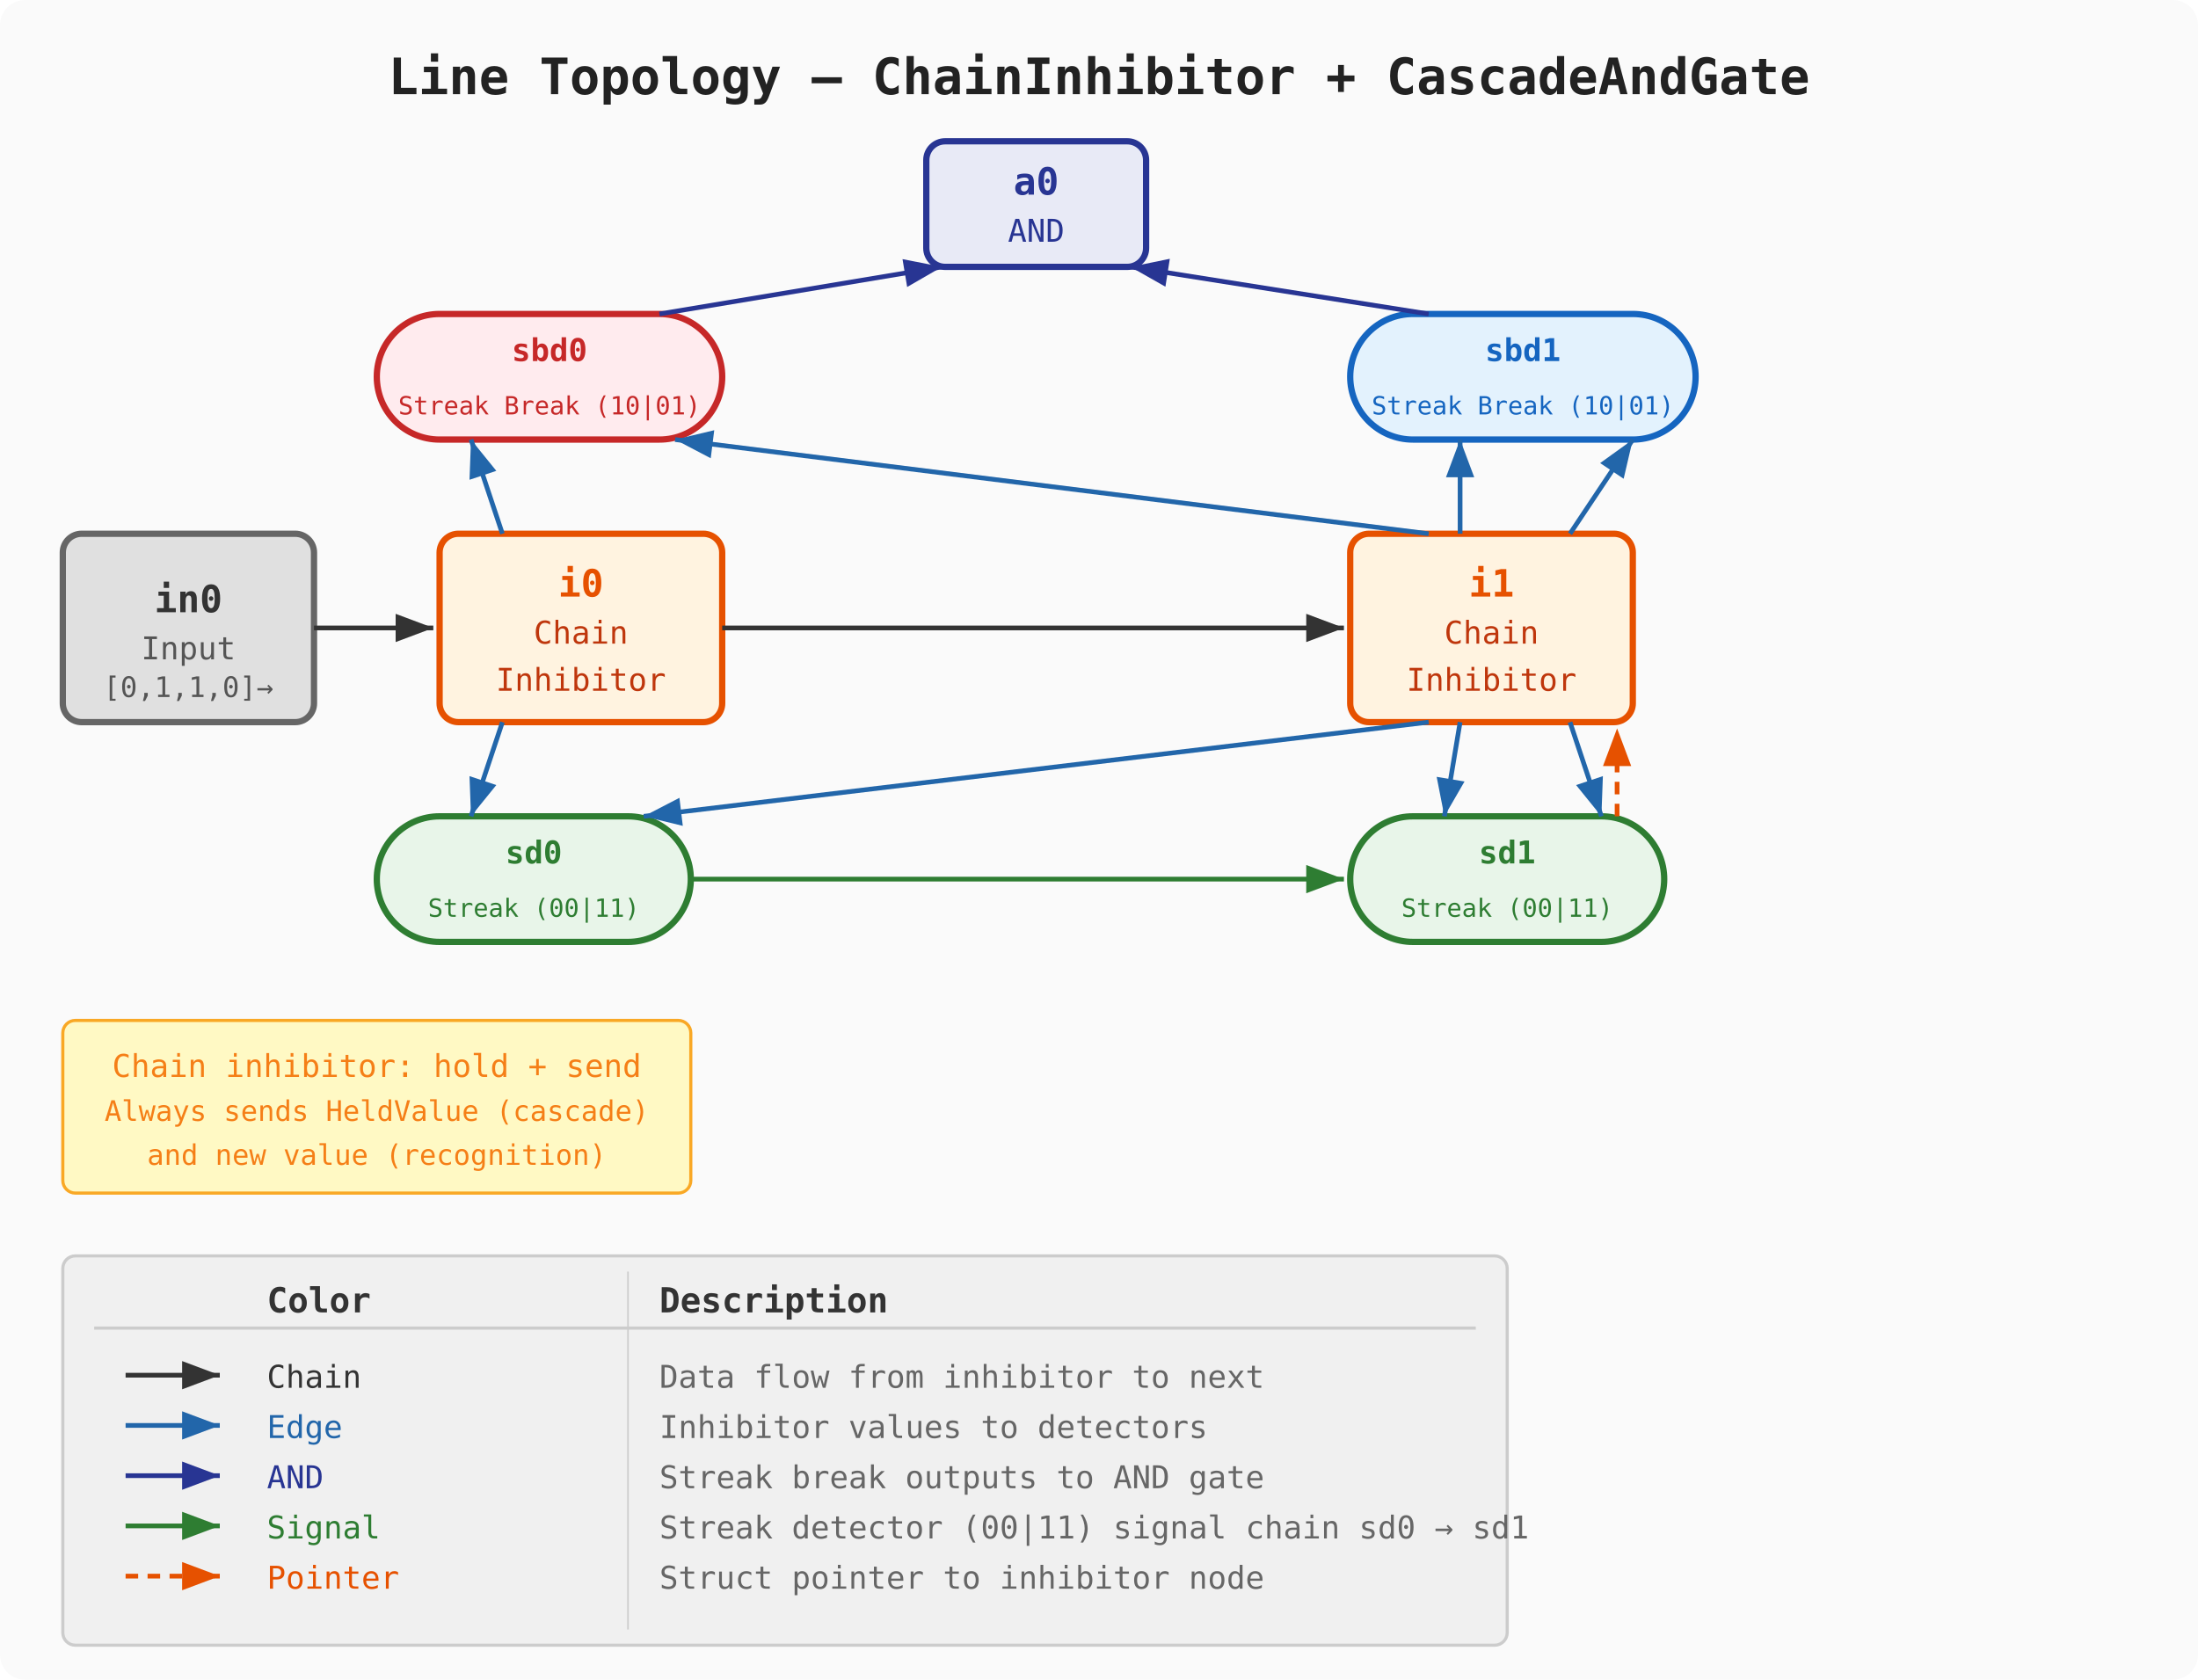
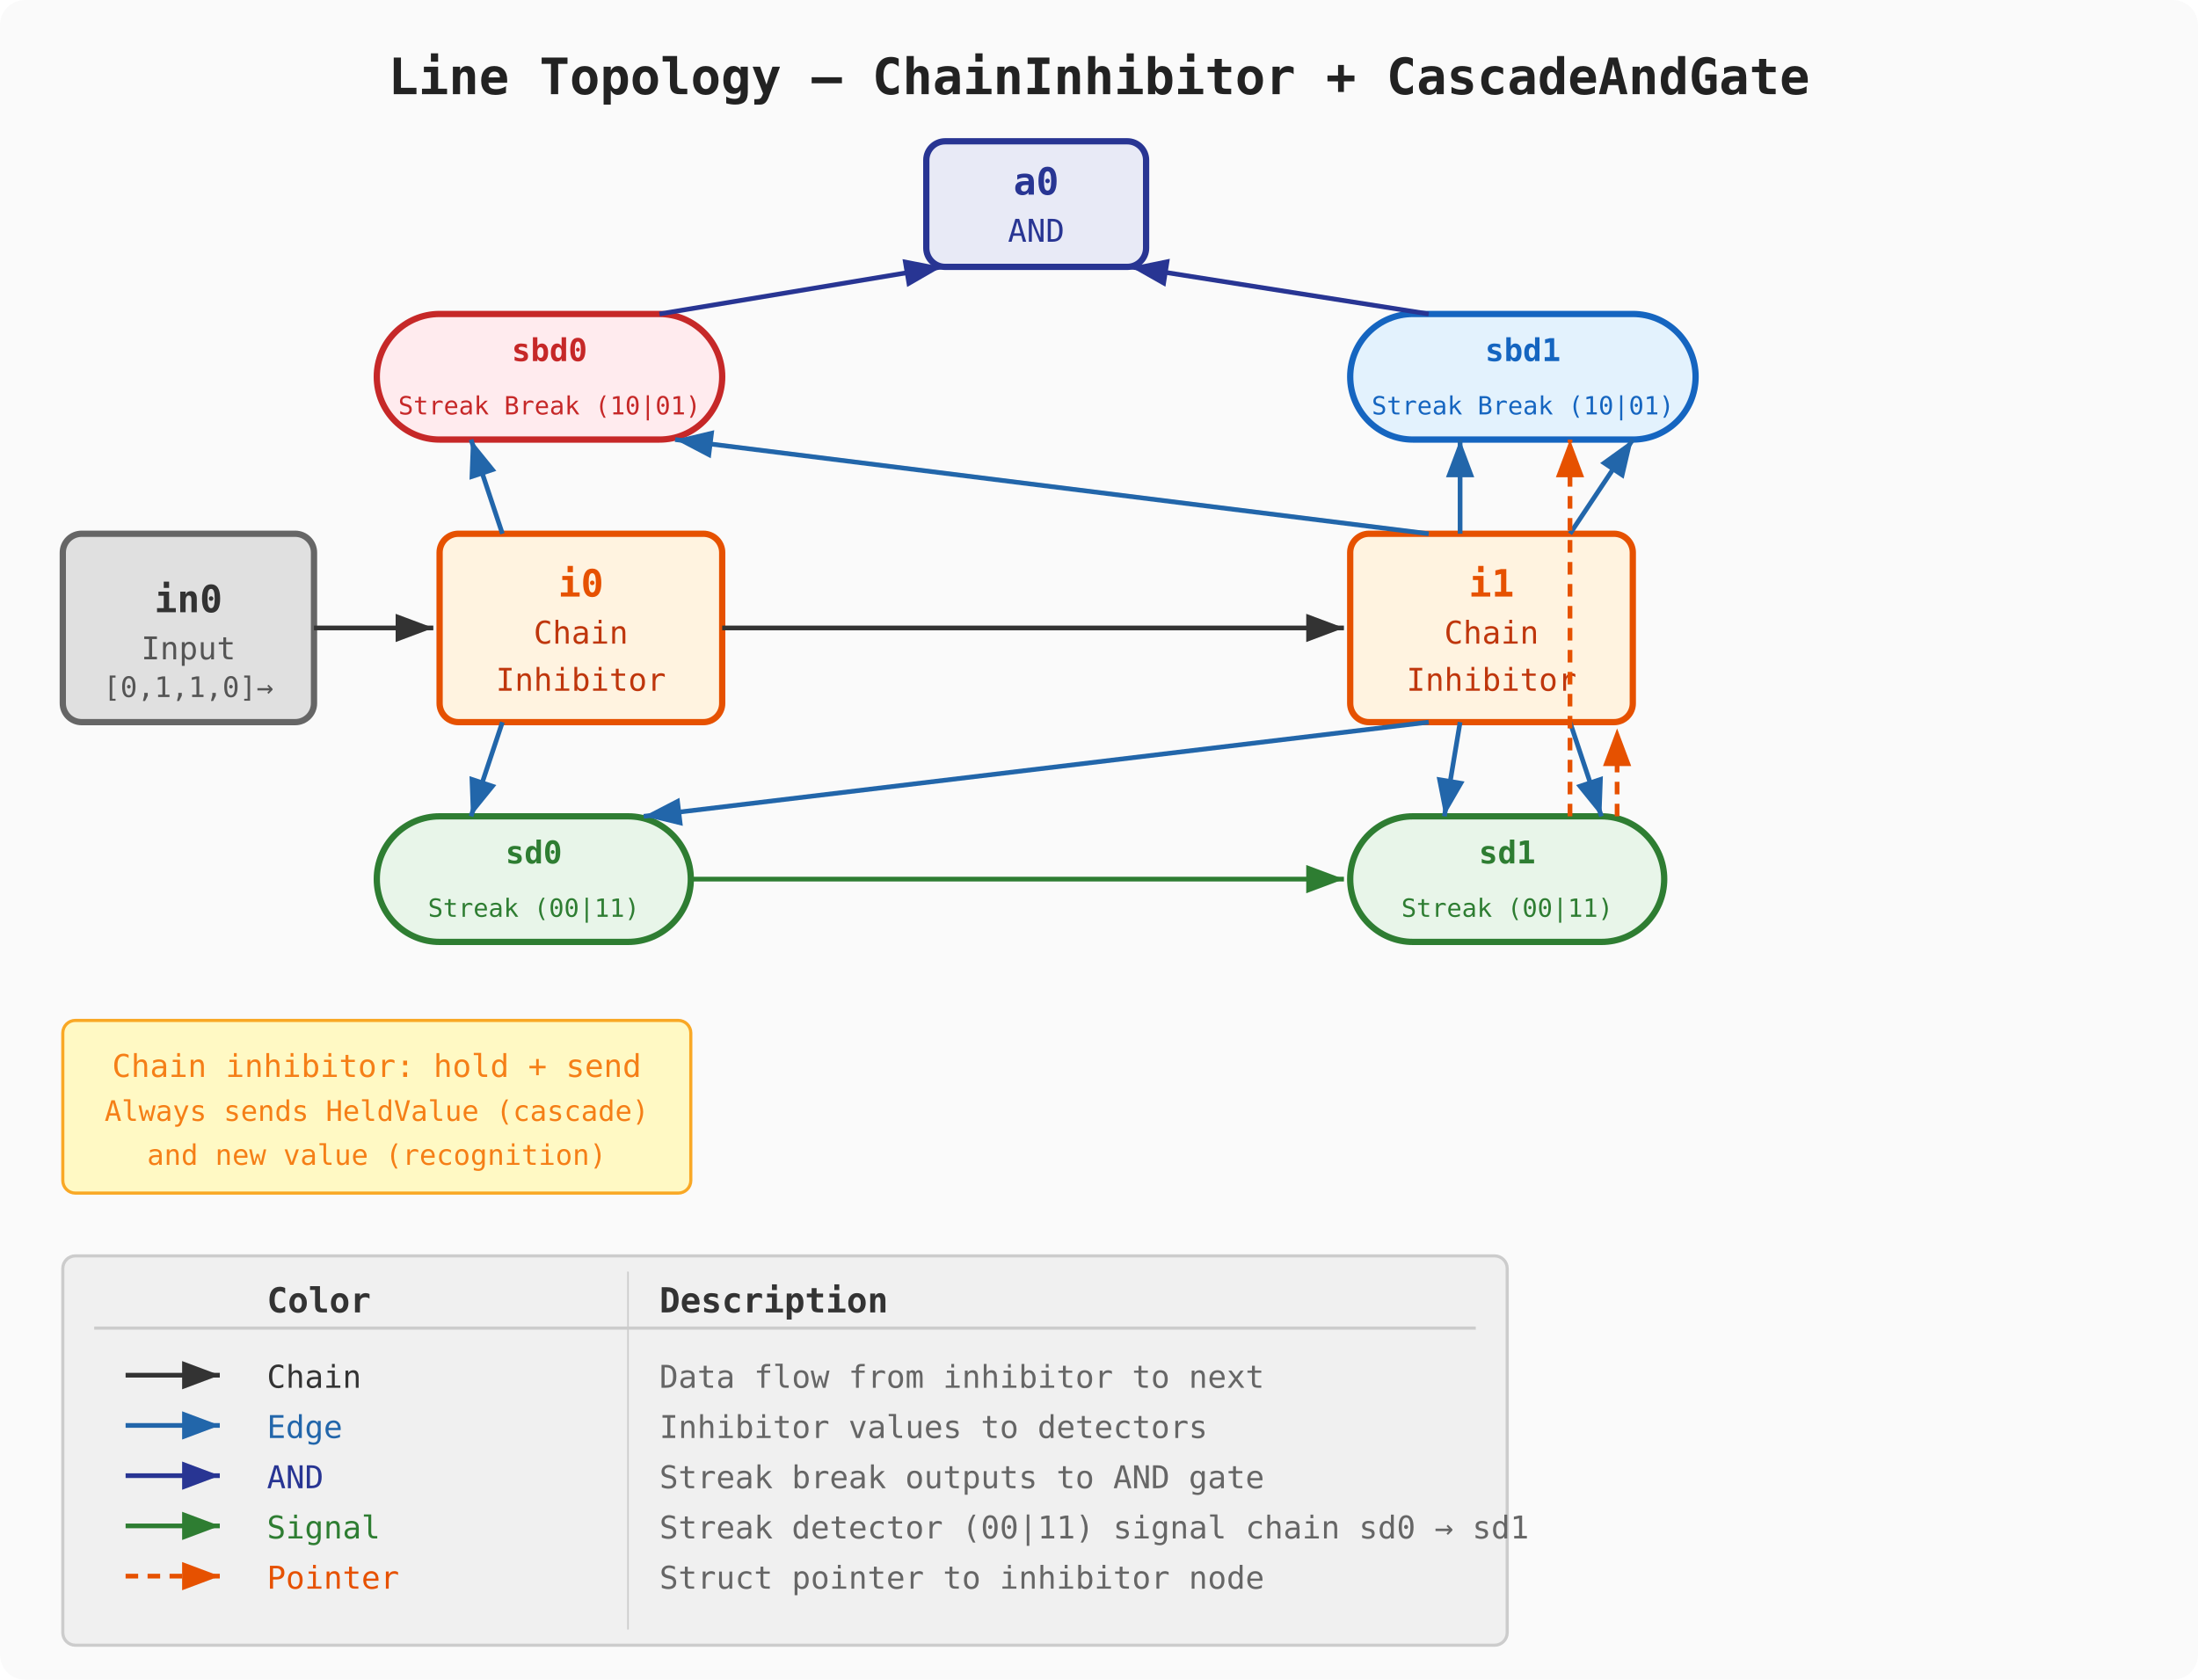
<svg xmlns="http://www.w3.org/2000/svg" viewBox="0 0 700 535" font-family="monospace" font-size="12">
  <defs>
    <marker id="arrow" markerWidth="8" markerHeight="6" refX="8" refY="3" orient="auto">
      <path d="M0,0 L8,3 L0,6" fill="#333" />
    </marker>
    <marker id="arrow-blue" markerWidth="8" markerHeight="6" refX="8" refY="3" orient="auto">
      <path d="M0,0 L8,3 L0,6" fill="#2266aa" />
    </marker>
    <marker id="arrow-indigo" markerWidth="8" markerHeight="6" refX="8" refY="3" orient="auto">
      <path d="M0,0 L8,3 L0,6" fill="#283593" />
    </marker>
    <marker id="arrow-green" markerWidth="8" markerHeight="6" refX="8" refY="3" orient="auto">
      <path d="M0,0 L8,3 L0,6" fill="#2e7d32" />
    </marker>
    <marker id="arrow-orange" markerWidth="8" markerHeight="6" refX="8" refY="3" orient="auto">
      <path d="M0,0 L8,3 L0,6" fill="#e65100" />
    </marker>
  </defs>
  <rect width="700" height="535" fill="#fafafa" rx="8" />
  <text x="350" y="30" text-anchor="middle" font-size="16" font-weight="bold" fill="#222">Line Topology — ChainInhibitor + CascadeAndGate</text>
  <rect x="295" y="45" width="70" height="40" fill="#e8eaf6" stroke="#283593" rx="6" stroke-width="2" />
  <text x="330" y="62" text-anchor="middle" font-weight="bold" fill="#283593">a0</text>
  <text x="330" y="77" text-anchor="middle" font-size="10" fill="#283593">AND</text>
  <rect x="120" y="100" width="110" height="40" fill="#ffebee" stroke="#c62828" rx="20" stroke-width="2" />
  <text x="175" y="115" text-anchor="middle" font-weight="bold" font-size="10" fill="#c62828">sbd0</text>
  <text x="175" y="132" text-anchor="middle" font-size="8" fill="#c62828">Streak Break (10|01)</text>
  <rect x="430" y="100" width="110" height="40" fill="#e3f2fd" stroke="#1565c0" rx="20" stroke-width="2" />
  <text x="485" y="115" text-anchor="middle" font-weight="bold" font-size="10" fill="#1565c0">sbd1</text>
  <text x="485" y="132" text-anchor="middle" font-size="8" fill="#1565c0">Streak Break (10|01)</text>
  <rect x="20" y="170" width="80" height="60" fill="#e0e0e0" stroke="#666" rx="6" stroke-width="2" />
  <text x="60" y="195" text-anchor="middle" font-weight="bold" fill="#333">in0</text>
  <text x="60" y="210" text-anchor="middle" font-size="10" fill="#555">Input</text>
  <text x="60" y="222" text-anchor="middle" font-size="9" fill="#555">[0,1,1,0]→</text>
  <rect x="140" y="170" width="90" height="60" fill="#fff3e0" stroke="#e65100" rx="6" stroke-width="2" />
  <text x="185" y="190" text-anchor="middle" font-weight="bold" fill="#e65100">i0</text>
  <text x="185" y="205" text-anchor="middle" font-size="10" fill="#bf360c">Chain</text>
  <text x="185" y="220" text-anchor="middle" font-size="10" fill="#bf360c">Inhibitor</text>
  <rect x="430" y="170" width="90" height="60" fill="#fff3e0" stroke="#e65100" rx="6" stroke-width="2" />
  <text x="475" y="190" text-anchor="middle" font-weight="bold" fill="#e65100">i1</text>
  <text x="475" y="205" text-anchor="middle" font-size="10" fill="#bf360c">Chain</text>
  <text x="475" y="220" text-anchor="middle" font-size="10" fill="#bf360c">Inhibitor</text>
  <rect x="120" y="260" width="100" height="40" fill="#e8f5e9" stroke="#2e7d32" rx="20" stroke-width="2" />
  <text x="170" y="275" text-anchor="middle" font-weight="bold" font-size="10" fill="#2e7d32">sd0</text>
  <text x="170" y="292" text-anchor="middle" font-size="8" fill="#2e7d32">Streak (00|11)</text>
  <rect x="430" y="260" width="100" height="40" fill="#e8f5e9" stroke="#2e7d32" rx="20" stroke-width="2" />
  <text x="480" y="275" text-anchor="middle" font-weight="bold" font-size="10" fill="#2e7d32">sd1</text>
  <text x="480" y="292" text-anchor="middle" font-size="8" fill="#2e7d32">Streak (00|11)</text>
  <line x1="100" y1="200" x2="138" y2="200" stroke="#333" stroke-width="1.5" marker-end="url(#arrow)" />
  <line x1="230" y1="200" x2="428" y2="200" stroke="#333" stroke-width="1.5" marker-end="url(#arrow)" />
  <line x1="160" y1="170" x2="150" y2="140" stroke="#2266aa" stroke-width="1.5" marker-end="url(#arrow-blue)" />
  <line x1="455" y1="170" x2="215" y2="140" stroke="#2266aa" stroke-width="1.5" marker-end="url(#arrow-blue)" />
  <line x1="160" y1="230" x2="150" y2="260" stroke="#2266aa" stroke-width="1.5" marker-end="url(#arrow-blue)" />
  <line x1="455" y1="230" x2="205" y2="260" stroke="#2266aa" stroke-width="1.5" marker-end="url(#arrow-blue)" />
  <line x1="465" y1="170" x2="465" y2="140" stroke="#2266aa" stroke-width="1.5" marker-end="url(#arrow-blue)" />
  <line x1="500" y1="170" x2="520" y2="140" stroke="#2266aa" stroke-width="1.5" marker-end="url(#arrow-blue)" />
  <line x1="465" y1="230" x2="460" y2="260" stroke="#2266aa" stroke-width="1.5" marker-end="url(#arrow-blue)" />
  <line x1="500" y1="230" x2="510" y2="260" stroke="#2266aa" stroke-width="1.5" marker-end="url(#arrow-blue)" />
  <line x1="210" y1="100" x2="300" y2="85" stroke="#283593" stroke-width="1.5" marker-end="url(#arrow-indigo)" />
  <line x1="455" y1="100" x2="360" y2="85" stroke="#283593" stroke-width="1.5" marker-end="url(#arrow-indigo)" />
  <line x1="220" y1="280" x2="428" y2="280" stroke="#2e7d32" stroke-width="1.5" marker-end="url(#arrow-green)" />
  <line x1="515" y1="260" x2="515" y2="232" stroke="#e65100" stroke-width="1.5" stroke-dasharray="4,3" marker-end="url(#arrow-orange)" />
+   <line x1="500" y1="260" x2="500" y2="140" stroke="#e65100" stroke-width="1.5" stroke-dasharray="4,3" marker-end="url(#arrow-orange)" />
  <rect x="20" y="325" width="200" height="55" fill="#fff9c4" stroke="#f9a825" rx="4" />
  <text x="120" y="343" text-anchor="middle" font-size="10" fill="#f57f17">Chain inhibitor: hold + send</text>
  <text x="120" y="357" text-anchor="middle" font-size="9" fill="#f57f17">Always sends HeldValue (cascade)</text>
  <text x="120" y="371" text-anchor="middle" font-size="9" fill="#f57f17">and new value (recognition)</text>
  <rect x="20" y="400" width="460" height="124" fill="#f0f0f0" rx="4" stroke="#ccc" />
  <text x="85" y="418" text-anchor="start" font-weight="bold" fill="#333" font-size="11">Color</text>
  <text x="210" y="418" text-anchor="start" font-weight="bold" fill="#333" font-size="11">Description</text>
  <line x1="30" y1="423" x2="470" y2="423" stroke="#ccc" stroke-width="1" />
  <line x1="200" y1="405" x2="200" y2="519" stroke="#ccc" stroke-width="0.5" />
  <line x1="40" y1="438" x2="70" y2="438" stroke="#333" stroke-width="1.5" marker-end="url(#arrow)" />
  <text x="85" y="442" text-anchor="start" fill="#333" font-size="10">Chain</text>
  <text x="210" y="442" text-anchor="start" fill="#666" font-size="10">Data flow from inhibitor to next</text>
  <line x1="40" y1="454" x2="70" y2="454" stroke="#2266aa" stroke-width="1.5" marker-end="url(#arrow-blue)" />
  <text x="85" y="458" text-anchor="start" fill="#2266aa" font-size="10">Edge</text>
  <text x="210" y="458" text-anchor="start" fill="#666" font-size="10">Inhibitor values to detectors</text>
  <line x1="40" y1="470" x2="70" y2="470" stroke="#283593" stroke-width="1.5" marker-end="url(#arrow-indigo)" />
  <text x="85" y="474" text-anchor="start" fill="#283593" font-size="10">AND</text>
  <text x="210" y="474" text-anchor="start" fill="#666" font-size="10">Streak break outputs to AND gate</text>
  <line x1="40" y1="486" x2="70" y2="486" stroke="#2e7d32" stroke-width="1.5" marker-end="url(#arrow-green)" />
  <text x="85" y="490" text-anchor="start" fill="#2e7d32" font-size="10">Signal</text>
  <text x="210" y="490" text-anchor="start" fill="#666" font-size="10">Streak detector (00|11) signal chain sd0 → sd1</text>
  <line x1="40" y1="502" x2="70" y2="502" stroke="#e65100" stroke-width="1.5" stroke-dasharray="4,3" marker-end="url(#arrow-orange)" />
  <text x="85" y="506" text-anchor="start" fill="#e65100" font-size="10">Pointer</text>
  <text x="210" y="506" text-anchor="start" fill="#666" font-size="10">Struct pointer to inhibitor node</text>
</svg>
